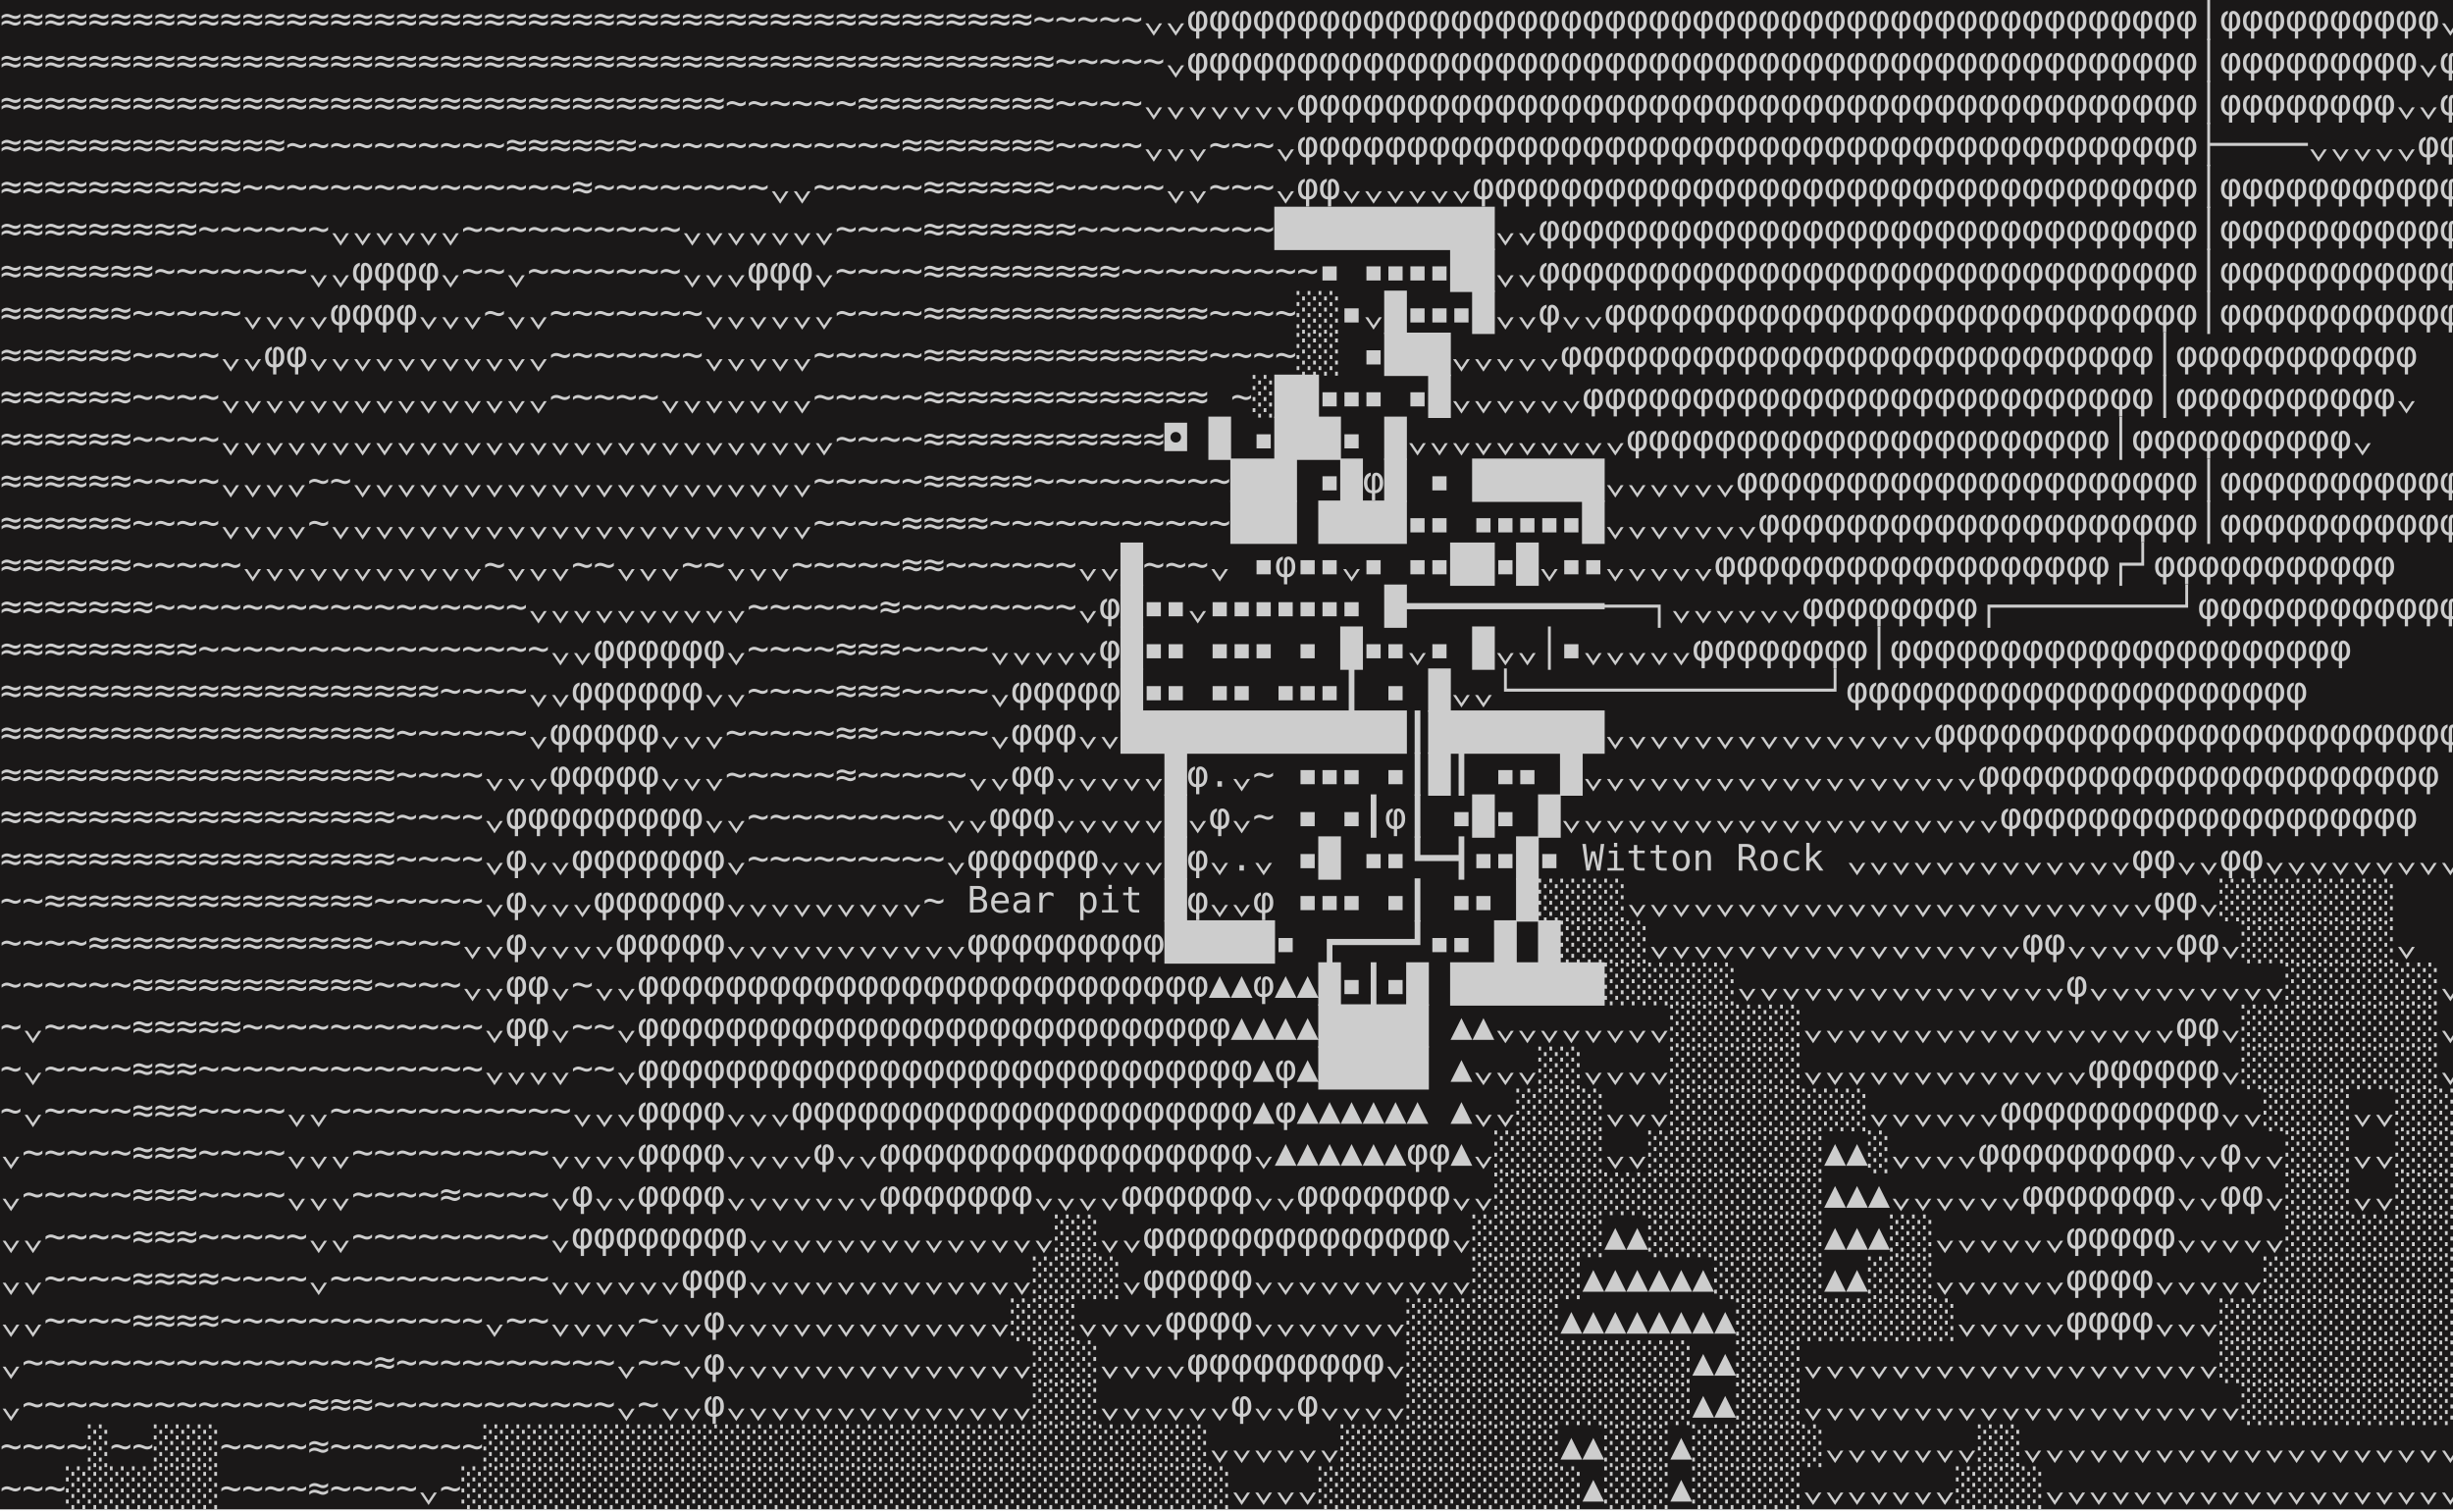
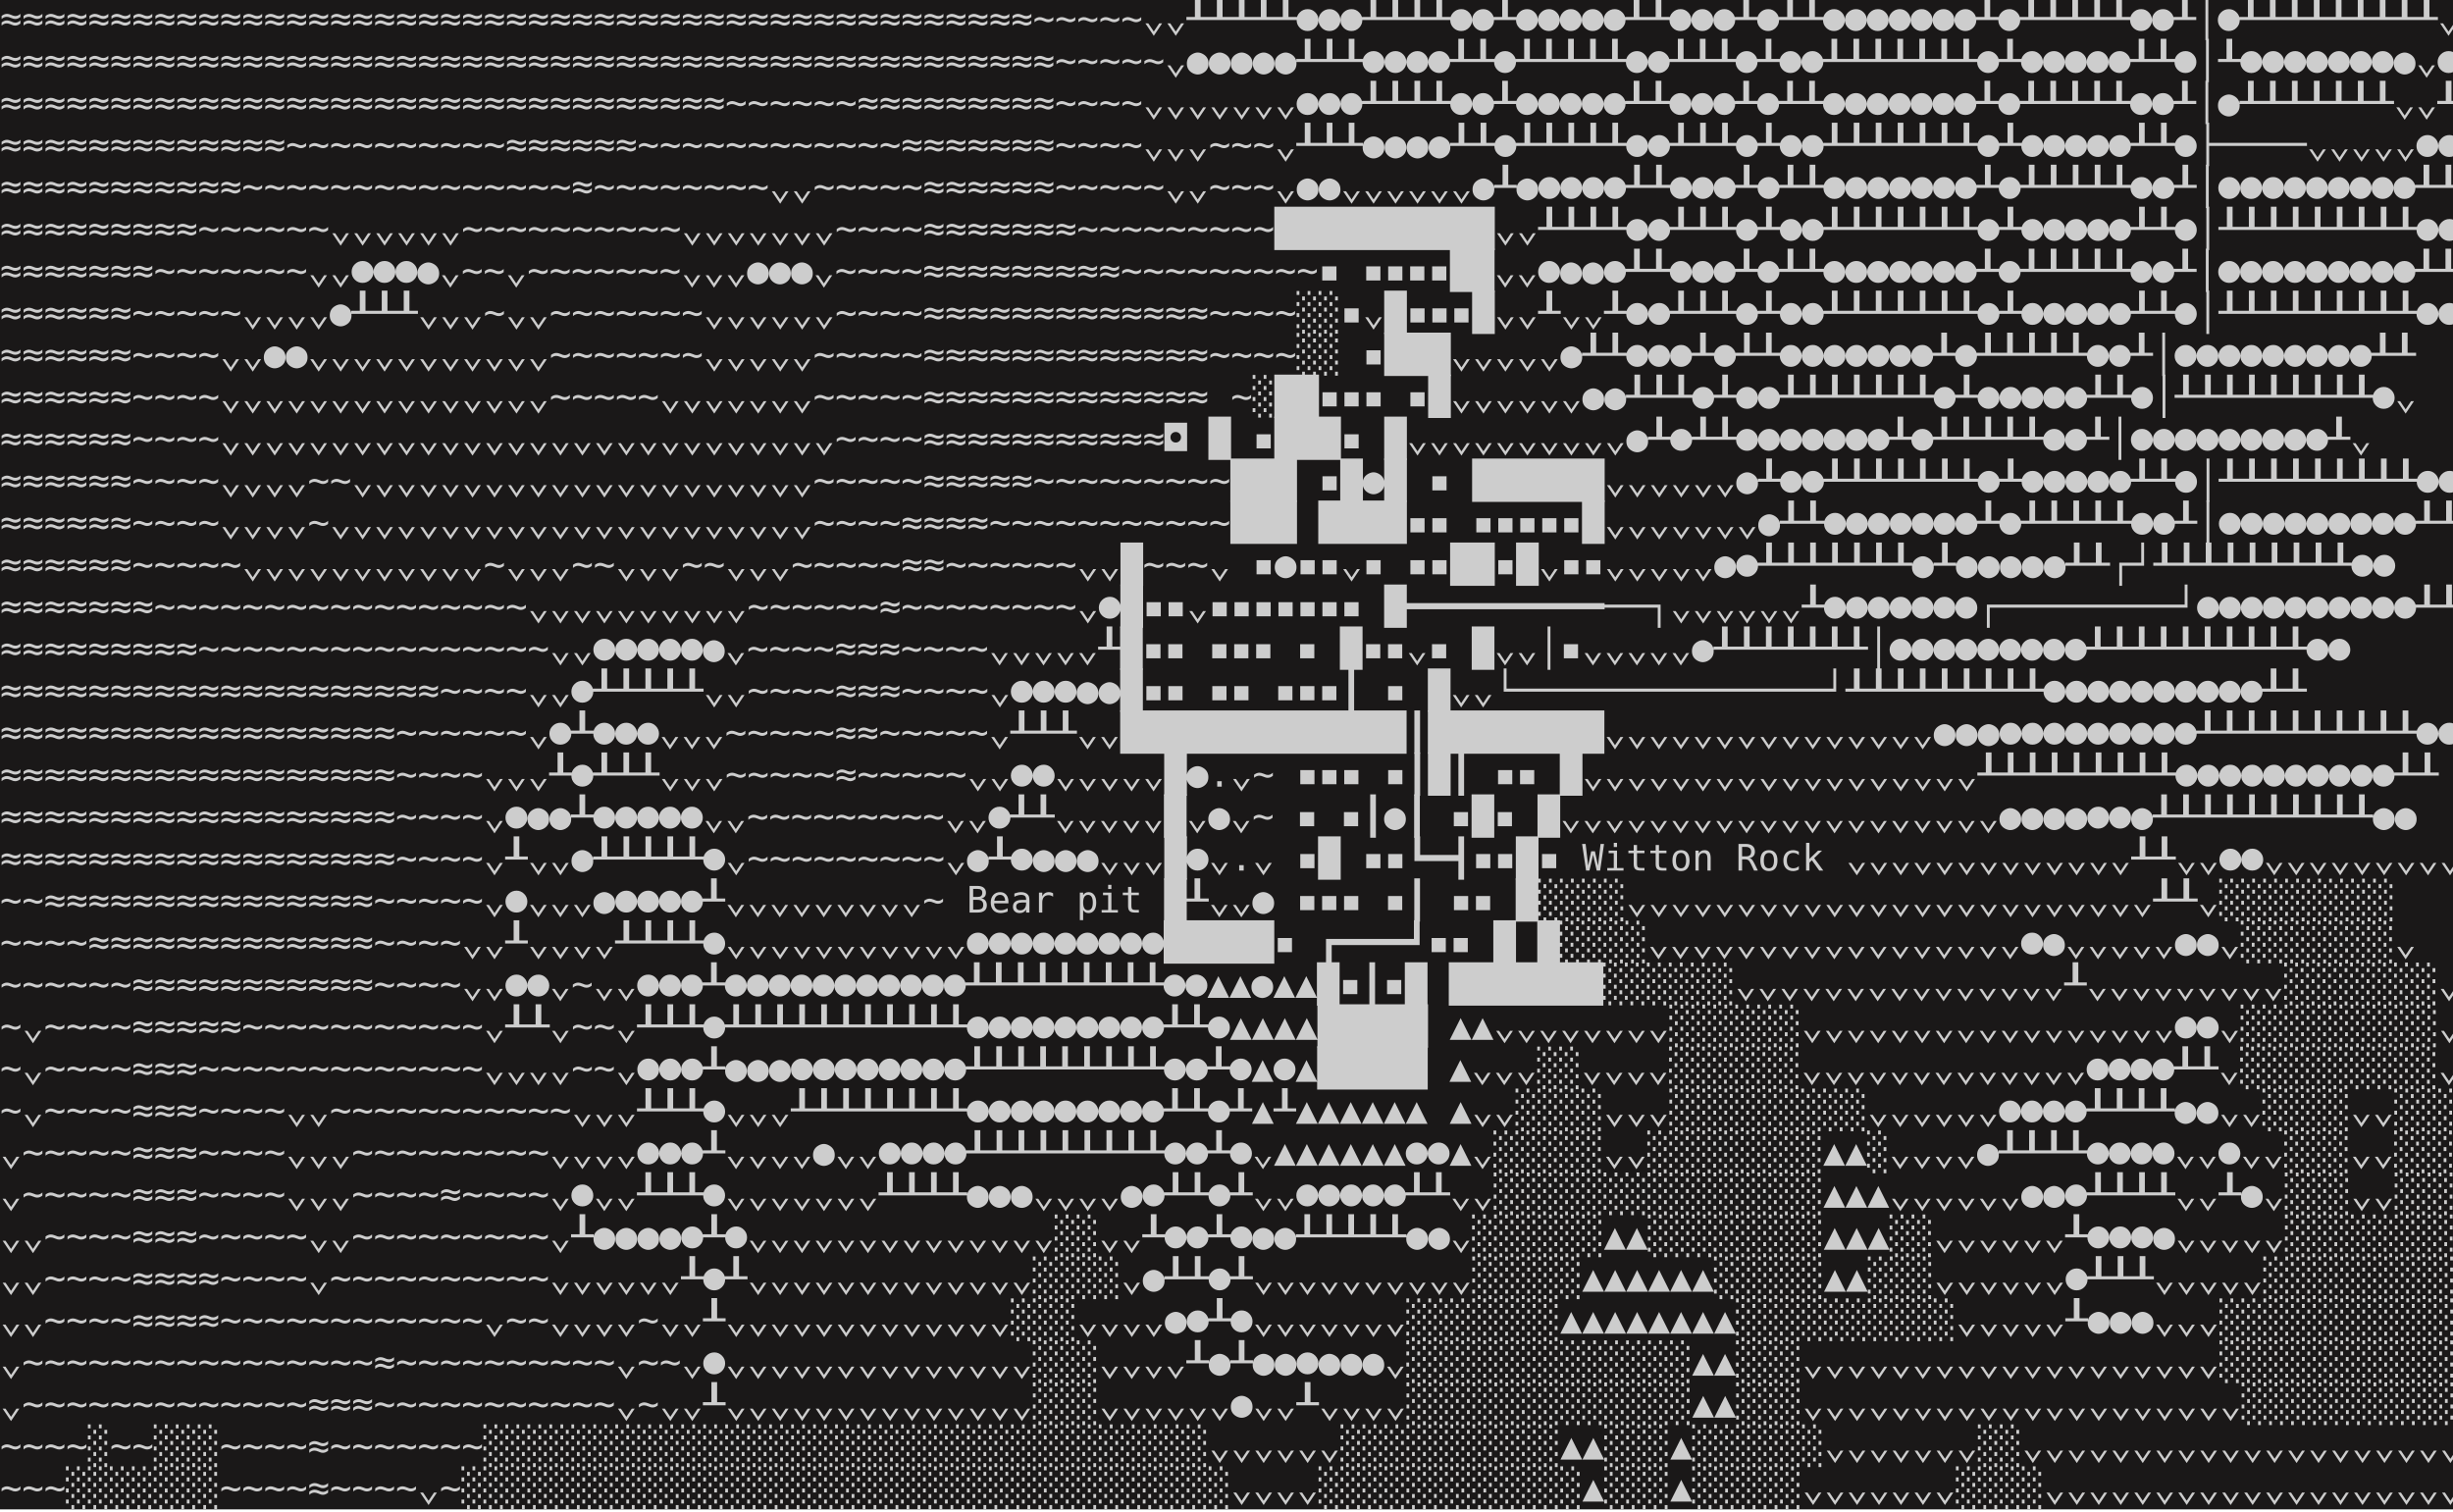
<svg xmlns="http://www.w3.org/2000/svg" version="1.1" width="672.0px" height="414.0px" viewBox="0 0 672.0 414.0" style="letter-spacing:0em;font-size:10px;font-family:'DejaVu Sans Mono';stroke:none">
  <text y="8.5" x="0.0" style="fill:#1a1818">████████████████████████████████████████████████████████████████████████████████████████████████████████████████</text>
  <text y="20.0" x="0.0" style="fill:#1a1818">████████████████████████████████████████████████████████████████████████████████████████████████████████████████</text>
  <text y="31.5" x="0.0" style="fill:#1a1818">████████████████████████████████████████████████████████████████████████████████████████████████████████████████</text>
  <text y="43.0" x="0.0" style="fill:#1a1818">████████████████████████████████████████████████████████████████████████████████████████████████████████████████</text>
  <text y="54.5" x="0.0" style="fill:#1a1818">████████████████████████████████████████████████████████████████████████████████████████████████████████████████</text>
  <text y="66.0" x="0.0" style="fill:#1a1818">████████████████████████████████████████████████████████████████████████████████████████████████████████████████</text>
  <text y="77.5" x="0.0" style="fill:#1a1818">████████████████████████████████████████████████████████████████████████████████████████████████████████████████</text>
  <text y="89.0" x="0.0" style="fill:#1a1818">████████████████████████████████████████████████████████████████████████████████████████████████████████████████</text>
  <text y="100.5" x="0.0" style="fill:#1a1818">████████████████████████████████████████████████████████████████████████████████████████████████████████████████</text>
  <text y="112.0" x="0.0" style="fill:#1a1818">████████████████████████████████████████████████████████████████████████████████████████████████████████████████</text>
  <text y="123.5" x="0.0" style="fill:#1a1818">████████████████████████████████████████████████████████████████████████████████████████████████████████████████</text>
  <text y="135.0" x="0.0" style="fill:#1a1818">████████████████████████████████████████████████████████████████████████████████████████████████████████████████</text>
  <text y="146.5" x="0.0" style="fill:#1a1818">████████████████████████████████████████████████████████████████████████████████████████████████████████████████</text>
  <text y="158.0" x="0.0" style="fill:#1a1818">████████████████████████████████████████████████████████████████████████████████████████████████████████████████</text>
  <text y="169.5" x="0.0" style="fill:#1a1818">████████████████████████████████████████████████████████████████████████████████████████████████████████████████</text>
  <text y="181.0" x="0.0" style="fill:#1a1818">████████████████████████████████████████████████████████████████████████████████████████████████████████████████</text>
  <text y="192.5" x="0.0" style="fill:#1a1818">████████████████████████████████████████████████████████████████████████████████████████████████████████████████</text>
  <text y="204.0" x="0.0" style="fill:#1a1818">████████████████████████████████████████████████████████████████████████████████████████████████████████████████</text>
  <text y="215.5" x="0.0" style="fill:#1a1818">████████████████████████████████████████████████████████████████████████████████████████████████████████████████</text>
  <text y="227.0" x="0.0" style="fill:#1a1818">████████████████████████████████████████████████████████████████████████████████████████████████████████████████</text>
  <text y="238.5" x="0.0" style="fill:#1a1818">████████████████████████████████████████████████████████████████████████████████████████████████████████████████</text>
  <text y="250.0" x="0.0" style="fill:#1a1818">████████████████████████████████████████████████████████████████████████████████████████████████████████████████</text>
  <text y="261.5" x="0.0" style="fill:#1a1818">████████████████████████████████████████████████████████████████████████████████████████████████████████████████</text>
  <text y="273.0" x="0.0" style="fill:#1a1818">████████████████████████████████████████████████████████████████████████████████████████████████████████████████</text>
  <text y="284.5" x="0.0" style="fill:#1a1818">████████████████████████████████████████████████████████████████████████████████████████████████████████████████</text>
  <text y="296.0" x="0.0" style="fill:#1a1818">████████████████████████████████████████████████████████████████████████████████████████████████████████████████</text>
  <text y="307.5" x="0.0" style="fill:#1a1818">████████████████████████████████████████████████████████████████████████████████████████████████████████████████</text>
  <text y="319.0" x="0.0" style="fill:#1a1818">████████████████████████████████████████████████████████████████████████████████████████████████████████████████</text>
  <text y="330.5" x="0.0" style="fill:#1a1818">████████████████████████████████████████████████████████████████████████████████████████████████████████████████</text>
  <text y="342.0" x="0.0" style="fill:#1a1818">████████████████████████████████████████████████████████████████████████████████████████████████████████████████</text>
  <text y="353.5" x="0.0" style="fill:#1a1818">████████████████████████████████████████████████████████████████████████████████████████████████████████████████</text>
  <text y="365.0" x="0.0" style="fill:#1a1818">████████████████████████████████████████████████████████████████████████████████████████████████████████████████</text>
  <text y="376.5" x="0.0" style="fill:#1a1818">████████████████████████████████████████████████████████████████████████████████████████████████████████████████</text>
  <text y="388.0" x="0.0" style="fill:#1a1818">████████████████████████████████████████████████████████████████████████████████████████████████████████████████</text>
  <text y="399.5" x="0.0" style="fill:#1a1818">████████████████████████████████████████████████████████████████████████████████████████████████████████████████</text>
  <text y="411.0" x="0.0" style="fill:#1a1818">████████████████████████████████████████████████████████████████████████████████████████████████████████████████</text>
-   <text y="8.5" x="0.0" style="fill:#cdcdcd">≈≈≈≈≈≈≈≈≈≈≈≈≈≈≈≈≈≈≈≈≈≈≈≈≈≈≈≈≈≈≈≈≈≈≈≈≈≈≈≈≈≈≈≈≈≈≈~~~~~⌄⌄φφφφφφφφφφφφφφφφφφφφφφφφφφφφφφφφφφφφφφφφφφφφφφ│φφφφφφφφφφ⌄</text>
-   <text y="20.0" x="0.0" style="fill:#cdcdcd">≈≈≈≈≈≈≈≈≈≈≈≈≈≈≈≈≈≈≈≈≈≈≈≈≈≈≈≈≈≈≈≈≈≈≈≈≈≈≈≈≈≈≈≈≈≈≈≈~~~~~⌄φφφφφφφφφφφφφφφφφφφφφφφφφφφφφφφφφφφφφφφφφφφφφφ│φφφφφφφφφ⌄φ</text>
-   <text y="31.5" x="0.0" style="fill:#cdcdcd">≈≈≈≈≈≈≈≈≈≈≈≈≈≈≈≈≈≈≈≈≈≈≈≈≈≈≈≈≈≈≈≈≈~~~~~~≈≈≈≈≈≈≈≈≈~~~~⌄⌄⌄⌄⌄⌄⌄φφφφφφφφφφφφφφφφφφφφφφφφφφφφφφφφφφφφφφφφφ│φφφφφφφφ⌄⌄φ</text>
-   <text y="43.0" x="0.0" style="fill:#cdcdcd">≈≈≈≈≈≈≈≈≈≈≈≈≈~~~~~~~~~~≈≈≈≈≈≈~~~~~~~~~~~~≈≈≈≈≈≈≈~~~~⌄⌄⌄~~~⌄φφφφφφφφφφφφφφφφφφφφφφφφφφφφφφφφφφφφφφφφφ├────⌄⌄⌄⌄⌄φφ</text>
-   <text y="54.5" x="0.0" style="fill:#cdcdcd">≈≈≈≈≈≈≈≈≈≈≈~~~~~~~~~~~~~~~≈~~~~~~~~⌄⌄~~~~~≈≈≈≈≈≈~~~~~⌄⌄~~~⌄φφ⌄⌄⌄⌄⌄⌄φφφφφφφφφφφφφφφφφφφφφφφφφφφφφφφφφ│φφφφφφφφφφφ</text>
-   <text y="66.0" x="0.0" style="fill:#cdcdcd">≈≈≈≈≈≈≈≈≈~~~~~~⌄⌄⌄⌄⌄⌄~~~~~~~~~~⌄⌄⌄⌄⌄⌄⌄~~~~≈≈≈≈≈≈≈~~~~~~~~~██████████⌄⌄φφφφφφφφφφφφφφφφφφφφφφφφφφφφφφ│φφφφφφφφφφφ</text>
-   <text y="77.5" x="0.0" style="fill:#cdcdcd">≈≈≈≈≈≈≈~~~~~~~⌄⌄φφφφ⌄~~⌄~~~~~~~⌄⌄⌄φφφ⌄~~~~≈≈≈≈≈≈≈≈≈~~~~~~~~~▪ ▪▪▪▪██⌄⌄φφφφφφφφφφφφφφφφφφφφφφφφφφφφφφ│φφφφφφφφφφφ</text>
-   <text y="89.0" x="0.0" style="fill:#cdcdcd">≈≈≈≈≈≈~~~~~⌄⌄⌄⌄φφφφ⌄⌄⌄~⌄⌄~~~~~~~⌄⌄⌄⌄⌄⌄~~~~≈≈≈≈≈≈≈≈≈≈≈≈≈~~~~░░▪⌄█▪▪▪█⌄⌄φ⌄⌄φφφφφφφφφφφφφφφφφφφφφφφφφφφ│φφφφφφφφφφφ</text>
-   <text y="100.5" x="0.0" style="fill:#cdcdcd">≈≈≈≈≈≈~~~~⌄⌄φφ⌄⌄⌄⌄⌄⌄⌄⌄⌄⌄⌄~~~~~~~⌄⌄⌄⌄⌄~~~~~≈≈≈≈≈≈≈≈≈≈≈≈≈~~~~░░   ▪███⌄⌄⌄⌄⌄φφφφφφφφφφφφφφφφφφφφφφφφφφφ│φφφφφφφφφφφ</text>
-   <text y="112.0" x="0.0" style="fill:#cdcdcd">≈≈≈≈≈≈~~~~⌄⌄⌄⌄⌄⌄⌄⌄⌄⌄⌄⌄⌄⌄⌄~~~~~⌄⌄⌄⌄⌄⌄⌄~~~~~≈≈≈≈≈≈≈≈≈≈≈≈≈   ~░██▪▪▪ ▪█⌄⌄⌄⌄⌄⌄φφφφφφφφφφφφφφφφφφφφφφφφφφ│φφφφφφφφφφ⌄</text>
-   <text y="123.5" x="0.0" style="fill:#cdcdcd">≈≈≈≈≈≈~~~~⌄⌄⌄⌄⌄⌄⌄⌄⌄⌄⌄⌄⌄⌄⌄⌄⌄⌄⌄⌄⌄⌄⌄⌄⌄⌄⌄⌄~~~~≈≈≈≈≈≈≈≈≈≈≈◘  █   ▪███▪  █⌄⌄⌄⌄⌄⌄⌄⌄⌄⌄φφφφφφφφφφφφφφφφφφφφφφ│φφφφφφφφφφ⌄</text>
-   <text y="135.0" x="0.0" style="fill:#cdcdcd">≈≈≈≈≈≈~~~~⌄⌄⌄⌄~~⌄⌄⌄⌄⌄⌄⌄⌄⌄⌄⌄⌄⌄⌄⌄⌄⌄⌄⌄⌄⌄~~~~~≈≈≈≈≈~~~~~~~~~███ ▪█φ█ ▪ ██████⌄⌄⌄⌄⌄⌄φφφφφφφφφφφφφφφφφφφφφ│φφφφφφφφφφφ</text>
-   <text y="146.5" x="0.0" style="fill:#cdcdcd">≈≈≈≈≈≈~~~~⌄⌄⌄⌄~⌄⌄⌄⌄⌄⌄⌄⌄⌄⌄⌄⌄⌄⌄⌄⌄⌄⌄⌄⌄⌄⌄~~~~≈≈≈≈~~~~~~~~~~~███ ████▪▪ ▪▪▪▪▪█⌄⌄⌄⌄⌄⌄⌄φφφφφφφφφφφφφφφφφφφφ│φφφφφφφφφφφ</text>
-   <text y="158.0" x="0.0" style="fill:#cdcdcd">≈≈≈≈≈≈~~~~~⌄⌄⌄⌄⌄⌄⌄⌄⌄⌄⌄~⌄⌄⌄~~⌄⌄⌄~~⌄⌄⌄~~~~~≈≈~~~~~~⌄⌄█~~~⌄    ▪φ▪▪⌄▪ ▪▪██▪█⌄▪▪⌄⌄⌄⌄⌄φφφφφφφφφφφφφφφφφφ┌┘φφφφφφφφφφφ</text>
-   <text y="169.5" x="0.0" style="fill:#cdcdcd">≈≈≈≈≈≈≈~~~~~~~~~~~~~~~~~⌄⌄⌄⌄⌄⌄⌄⌄⌄⌄~~~~~~≈~~~~~~~~⌄φ█▪▪⌄▪▪▪▪▪▪▪ █━━━━━━━━━──┐⌄⌄⌄⌄⌄⌄φφφφφφφφ┌────────┘φφφφφφφφφφφφ</text>
-   <text y="181.0" x="0.0" style="fill:#cdcdcd">≈≈≈≈≈≈≈≈≈~~~~~~~~~~~~~~~~⌄⌄φφφφφφ⌄~~~~≈≈≈~~~~⌄⌄⌄⌄⌄φ█▪▪ ▪▪▪ ▪  █▪▪⌄▪     █⌄⌄│▪⌄⌄⌄⌄⌄φφφφφφφφ│φφφφφφφφφφφφφφφφφφφφφ</text>
-   <text y="192.5" x="0.0" style="fill:#cdcdcd">≈≈≈≈≈≈≈≈≈≈≈≈≈≈≈≈≈≈≈≈~~~~⌄⌄φφφφφφ⌄⌄~~~~≈≈≈~~~~⌄φφφφφ█▪▪ ▪▪    ▪▪▪┃  ▪    █⌄⌄└──────────────┘φφφφφφφφφφφφφφφφφφφφφ</text>
-   <text y="204.0" x="0.0" style="fill:#cdcdcd">≈≈≈≈≈≈≈≈≈≈≈≈≈≈≈≈≈≈~~~~~~⌄φφφφφ⌄⌄⌄~~~~~≈≈~~~~~⌄φφφ⌄⌄█████████████┃████████⌄⌄⌄⌄⌄⌄⌄⌄⌄⌄⌄⌄⌄⌄⌄φφφφφφφφφφφφφφφφφφφφφφφφ</text>
-   <text y="215.5" x="0.0" style="fill:#cdcdcd">≈≈≈≈≈≈≈≈≈≈≈≈≈≈≈≈≈≈~~~~⌄⌄⌄φφφφφ⌄⌄⌄~~~~~≈~~~~~⌄⌄φφ⌄⌄⌄⌄⌄█φ.⌄~ ▪▪▪ ▪┃█┃  ▪▪ █⌄⌄⌄⌄⌄⌄⌄⌄⌄⌄⌄⌄⌄⌄⌄⌄⌄⌄φφφφφφφφφφφφφφφφφφφφφ</text>
-   <text y="227.0" x="0.0" style="fill:#cdcdcd">≈≈≈≈≈≈≈≈≈≈≈≈≈≈≈≈≈≈~~~~⌄φφφφφφφφφ⌄⌄~~~~~~~~~⌄⌄φφφ⌄⌄⌄⌄⌄█⌄φ⌄~ ▪   ▪┃φ┃ ▪█▪ █⌄⌄⌄⌄⌄⌄⌄⌄⌄⌄⌄⌄⌄⌄⌄⌄⌄⌄⌄⌄φφφφφφφφφφφφφφφφφφφ</text>
-   <text y="238.5" x="0.0" style="fill:#cdcdcd">≈≈≈≈≈≈≈≈≈≈≈≈≈≈≈≈≈≈~~~~⌄φ⌄⌄φφφφφφφ⌄~~~~~~~~~⌄φφφφφφ⌄⌄⌄█φ⌄.⌄ ▪█ ▪▪┗━┫▪▪█▪ Witton Rock ⌄⌄⌄⌄⌄⌄⌄⌄⌄⌄⌄⌄⌄φφ⌄⌄φφ⌄⌄⌄⌄⌄⌄⌄⌄⌄</text>
-   <text y="250.0" x="0.0" style="fill:#cdcdcd">~~≈≈≈≈≈≈≈≈≈≈≈≈≈≈≈~~~~~⌄φ⌄⌄⌄φφφφφφ⌄⌄⌄⌄⌄⌄⌄⌄⌄~ Bear pit █φ⌄⌄φ  ▪▪▪  ▪┃  ▪▪ █░░░░⌄⌄⌄⌄⌄⌄⌄⌄⌄⌄⌄⌄⌄⌄⌄⌄⌄⌄⌄⌄⌄⌄⌄⌄φφ⌄░░░░░░░░</text>
-   <text y="261.5" x="0.0" style="fill:#cdcdcd">~~~~≈≈≈≈≈≈≈≈≈≈≈≈≈~~~~⌄⌄φ⌄⌄⌄⌄φφφφφ⌄⌄⌄⌄⌄⌄⌄⌄⌄⌄⌄φφφφφφφφφ█████▪   ┏━━━┛▪▪ █ █░░░░⌄⌄⌄⌄⌄⌄⌄⌄⌄⌄⌄⌄⌄⌄⌄⌄⌄φφ⌄⌄⌄⌄⌄φφ⌄░░░░░░░⌄</text>
-   <text y="273.0" x="0.0" style="fill:#cdcdcd">~~~~~~≈≈≈≈≈≈≈≈≈≈≈~~~~⌄⌄φφ⌄~⌄⌄φφφφφφφφφφφφφφφφφφφφφφφφφφ▲▲φ▲▲█▪┃▪█ ███████░░░░░░⌄⌄⌄⌄⌄⌄⌄⌄⌄⌄⌄⌄⌄⌄⌄φ⌄⌄⌄⌄⌄⌄⌄⌄⌄░░░░░░░⌄</text>
-   <text y="284.5" x="0.0" style="fill:#cdcdcd">~⌄~~~~≈≈≈≈≈~~~~~~~~~~~⌄φφ⌄~~⌄φφφφφφφφφφφφφφφφφφφφφφφφφφφ▲▲▲▲█████ ▲▲⌄⌄⌄⌄⌄⌄⌄⌄░░░░░░⌄⌄⌄⌄⌄⌄⌄⌄⌄⌄⌄⌄⌄⌄⌄⌄⌄φφ⌄░░░░░░░░░⌄</text>
-   <text y="296.0" x="0.0" style="fill:#cdcdcd">~⌄~~~~≈≈≈~~~~~~~~~~~~~⌄⌄⌄⌄~~⌄φφφφφφφφφφφφφφφφφφφφφφφφφφφφ▲φ▲█████ ▲⌄⌄⌄░░⌄⌄⌄⌄░░░░░░⌄⌄⌄⌄⌄⌄⌄⌄⌄⌄⌄⌄⌄φφφφφφ⌄░░░░░░░░░⌄</text>
-   <text y="307.5" x="0.0" style="fill:#cdcdcd">~⌄~~~~≈≈≈~~~~⌄⌄~~~~~~~~~~~⌄⌄⌄φφφφ⌄⌄⌄φφφφφφφφφφφφφφφφφφφφφ▲φ▲▲▲▲▲▲ ▲⌄⌄░░░░⌄⌄⌄░░░░░░░░░⌄⌄⌄⌄⌄⌄φφφφφφφφφφ⌄⌄░░░░⌄⌄░░░</text>
-   <text y="319.0" x="0.0" style="fill:#cdcdcd">⌄~~~~~≈≈≈~~~~⌄⌄⌄~~~~~~~~~⌄⌄⌄⌄φφφφ⌄⌄⌄⌄φ⌄⌄φφφφφφφφφφφφφφφφφ⌄▲▲▲▲▲▲φφ▲⌄░░░░░⌄⌄░░░░░░░░▲▲░⌄⌄⌄⌄φφφφφφφφφ⌄⌄φ⌄⌄░░░⌄⌄░░░</text>
-   <text y="330.5" x="0.0" style="fill:#cdcdcd">⌄~~~~~≈≈≈~~~~⌄⌄⌄~~~~≈~~~~⌄φ⌄⌄φφφφ⌄⌄⌄⌄⌄⌄⌄φφφφφφφ⌄⌄⌄⌄φφφφφφ⌄⌄φφφφφφφ⌄⌄░░░░░░░░░░░░░░░▲▲▲⌄⌄⌄⌄⌄⌄φφφφφφφ⌄⌄φφ⌄░░░⌄⌄░░░</text>
-   <text y="342.0" x="0.0" style="fill:#cdcdcd">⌄⌄~~~~≈≈≈~~~~~⌄⌄~~~~~~~~~⌄φφφφφφφφ⌄⌄⌄⌄⌄⌄⌄⌄⌄⌄⌄⌄⌄⌄░░⌄⌄φφφφφφφφφφφφφφ⌄░░░░░░▲▲░░░░░░░░▲▲▲░░⌄⌄⌄⌄⌄⌄φφφφφ⌄⌄⌄⌄⌄░░░░░░░░</text>
-   <text y="353.5" x="0.0" style="fill:#cdcdcd">⌄⌄~~~~≈≈≈≈~~~~⌄~~~~~~~~~~⌄⌄⌄⌄⌄⌄φφφ⌄⌄⌄⌄⌄⌄⌄⌄⌄⌄⌄⌄⌄░░░░⌄φφφφφ⌄⌄⌄⌄⌄⌄⌄⌄⌄⌄░░░░░▲▲▲▲▲▲░░░░░▲▲░░░⌄⌄⌄⌄⌄⌄φφφφ⌄⌄⌄⌄⌄░░░░░░░░░</text>
-   <text y="365.0" x="0.0" style="fill:#cdcdcd">⌄⌄~~~~≈≈≈≈~~~~~~~~~~~~⌄~~⌄⌄⌄⌄~⌄⌄φ⌄⌄⌄⌄⌄⌄⌄⌄⌄⌄⌄⌄⌄░░░⌄⌄⌄⌄φφφφ⌄⌄⌄⌄⌄⌄⌄░░░░░░░▲▲▲▲▲▲▲▲░░░░░░░░░░⌄⌄⌄⌄⌄φφφφ⌄⌄⌄░░░░░░░░░░░</text>
-   <text y="376.5" x="0.0" style="fill:#cdcdcd">⌄~~~~~~~~~~~~~~~~≈~~~~~~~~~~⌄~~⌄φ⌄⌄⌄⌄⌄⌄⌄⌄⌄⌄⌄⌄⌄⌄░░░⌄⌄⌄⌄φφφφφφφφφ⌄░░░░░░░░░░░░░▲▲░░░⌄⌄⌄⌄⌄⌄⌄⌄⌄⌄⌄⌄⌄⌄⌄⌄⌄⌄⌄░░░░░░░░░░░</text>
-   <text y="388.0" x="0.0" style="fill:#cdcdcd">⌄~~~~~~~~~~~~~≈≈≈~~~~~~~~~~~⌄~⌄⌄φ⌄⌄⌄⌄⌄⌄⌄⌄⌄⌄⌄⌄⌄⌄░░░⌄⌄⌄⌄⌄⌄φ⌄⌄φ⌄⌄⌄⌄░░░░░░░░░░░░░▲▲░░░⌄⌄⌄⌄⌄⌄⌄⌄⌄⌄⌄⌄⌄⌄⌄⌄⌄⌄⌄⌄░░░░░░░░░░</text>
+   <text y="8.5" x="0.0" style="fill:#cdcdcd">≈≈≈≈≈≈≈≈≈≈≈≈≈≈≈≈≈≈≈≈≈≈≈≈≈≈≈≈≈≈≈≈≈≈≈≈≈≈≈≈≈≈≈≈≈≈≈~~~~~⌄⌄┸┸┸┸┸⬤⬤⬤┸┸┸┸⬤⬤┸⬤⬤⬤⬤⬤┸┸⬤⬤⬤┸⬤┸┸⬤⬤⬤⬤⬤⬤⬤┸⬤┸┸┸┸┸⬤⬤┸│⬤┸┸┸┸┸┸┸┸┸⌄</text>
+   <text y="20.0" x="0.0" style="fill:#cdcdcd">≈≈≈≈≈≈≈≈≈≈≈≈≈≈≈≈≈≈≈≈≈≈≈≈≈≈≈≈≈≈≈≈≈≈≈≈≈≈≈≈≈≈≈≈≈≈≈≈~~~~~⌄●●●●●┸┸┸⬤⬤⬤⬤┸┸⬤┸┸┸┸┸⬤⬤┸┸┸⬤┸⬤⬤┸┸┸┸┸┸┸⬤┸⬤⬤⬤⬤⬤┸┸⬤│┸⬤⬤⬤⬤⬤⬤⬤●⌄⬤</text>
+   <text y="31.5" x="0.0" style="fill:#cdcdcd">≈≈≈≈≈≈≈≈≈≈≈≈≈≈≈≈≈≈≈≈≈≈≈≈≈≈≈≈≈≈≈≈≈~~~~~~≈≈≈≈≈≈≈≈≈~~~~⌄⌄⌄⌄⌄⌄⌄⬤⬤⬤┸┸┸┸⬤⬤┸⬤⬤⬤⬤⬤┸┸⬤⬤⬤┸⬤┸┸⬤⬤⬤⬤⬤⬤⬤┸⬤┸┸┸┸┸⬤⬤┸│●┸┸┸┸┸┸┸⌄⌄┸</text>
+   <text y="43.0" x="0.0" style="fill:#cdcdcd">≈≈≈≈≈≈≈≈≈≈≈≈≈~~~~~~~~~~≈≈≈≈≈≈~~~~~~~~~~~~≈≈≈≈≈≈≈~~~~⌄⌄⌄~~~⌄┸┸┸●●●●┸┸⬤┸┸┸┸┸⬤⬤┸┸┸⬤┸⬤⬤┸┸┸┸┸┸┸⬤┸⬤⬤⬤⬤⬤┸┸⬤├────⌄⌄⌄⌄⌄⬤⬤</text>
+   <text y="54.5" x="0.0" style="fill:#cdcdcd">≈≈≈≈≈≈≈≈≈≈≈~~~~~~~~~~~~~~~≈~~~~~~~~⌄⌄~~~~~≈≈≈≈≈≈~~~~~⌄⌄~~~⌄●●⌄⌄⌄⌄⌄⌄●┸●⬤⬤⬤⬤┸┸⬤⬤⬤┸⬤┸┸⬤⬤⬤⬤⬤⬤⬤┸⬤┸┸┸┸┸⬤⬤┸│⬤⬤⬤⬤⬤⬤⬤⬤⬤┸┸</text>
+   <text y="66.0" x="0.0" style="fill:#cdcdcd">≈≈≈≈≈≈≈≈≈~~~~~~⌄⌄⌄⌄⌄⌄~~~~~~~~~~⌄⌄⌄⌄⌄⌄⌄~~~~≈≈≈≈≈≈≈~~~~~~~~~██████████⌄⌄┸┸┸┸⬤⬤┸┸┸⬤┸⬤⬤┸┸┸┸┸┸┸⬤┸⬤⬤⬤⬤⬤┸┸⬤│┸┸┸┸┸┸┸┸┸⬤⬤</text>
+   <text y="77.5" x="0.0" style="fill:#cdcdcd">≈≈≈≈≈≈≈~~~~~~~⌄⌄⬤⬤⬤●⌄~~⌄~~~~~~~⌄⌄⌄●●●⌄~~~~≈≈≈≈≈≈≈≈≈~~~~~~~~~▪ ▪▪▪▪██⌄⌄⬤●●⬤┸┸⬤⬤⬤┸⬤┸┸⬤⬤⬤⬤⬤⬤⬤┸⬤┸┸┸┸┸⬤⬤┸│⬤⬤⬤⬤⬤⬤⬤⬤⬤┸┸</text>
+   <text y="89.0" x="0.0" style="fill:#cdcdcd">≈≈≈≈≈≈~~~~~⌄⌄⌄⌄●┸┸┸⌄⌄⌄~⌄⌄~~~~~~~⌄⌄⌄⌄⌄⌄~~~~≈≈≈≈≈≈≈≈≈≈≈≈≈~~~~░░▪⌄█▪▪▪█⌄⌄┸⌄⌄┸⬤⬤┸┸┸⬤┸⬤⬤┸┸┸┸┸┸┸⬤┸⬤⬤⬤⬤⬤┸┸⬤│┸┸┸┸┸┸┸┸┸⬤⬤</text>
+   <text y="100.5" x="0.0" style="fill:#cdcdcd">≈≈≈≈≈≈~~~~⌄⌄●●⌄⌄⌄⌄⌄⌄⌄⌄⌄⌄⌄~~~~~~~⌄⌄⌄⌄⌄~~~~~≈≈≈≈≈≈≈≈≈≈≈≈≈~~~~░░   ▪███⌄⌄⌄⌄⌄●┸┸⬤⬤⬤┸⬤┸┸⬤⬤⬤⬤⬤⬤⬤┸⬤┸┸┸┸┸⬤⬤┸│⬤⬤⬤⬤⬤⬤⬤⬤⬤┸┸</text>
+   <text y="112.0" x="0.0" style="fill:#cdcdcd">≈≈≈≈≈≈~~~~⌄⌄⌄⌄⌄⌄⌄⌄⌄⌄⌄⌄⌄⌄⌄~~~~~⌄⌄⌄⌄⌄⌄⌄~~~~~≈≈≈≈≈≈≈≈≈≈≈≈≈   ~░██▪▪▪ ▪█⌄⌄⌄⌄⌄⌄●●┸┸┸⬤┸⬤⬤┸┸┸┸┸┸┸⬤┸⬤⬤⬤⬤⬤┸┸⬤│┸┸┸┸┸┸┸┸┸⬤⌄</text>
+   <text y="123.5" x="0.0" style="fill:#cdcdcd">≈≈≈≈≈≈~~~~⌄⌄⌄⌄⌄⌄⌄⌄⌄⌄⌄⌄⌄⌄⌄⌄⌄⌄⌄⌄⌄⌄⌄⌄⌄⌄⌄⌄~~~~≈≈≈≈≈≈≈≈≈≈≈◘  █   ▪███▪  █⌄⌄⌄⌄⌄⌄⌄⌄⌄⌄●┸⬤┸┸⬤⬤⬤⬤⬤⬤⬤┸⬤┸┸┸┸┸⬤⬤┸│⬤⬤⬤⬤⬤⬤⬤⬤⬤┸⌄</text>
+   <text y="135.0" x="0.0" style="fill:#cdcdcd">≈≈≈≈≈≈~~~~⌄⌄⌄⌄~~⌄⌄⌄⌄⌄⌄⌄⌄⌄⌄⌄⌄⌄⌄⌄⌄⌄⌄⌄⌄⌄~~~~~≈≈≈≈≈~~~~~~~~~███ ▪█●█ ▪ ██████⌄⌄⌄⌄⌄⌄●┸⬤⬤┸┸┸┸┸┸┸⬤┸⬤⬤⬤⬤⬤┸┸⬤│┸┸┸┸┸┸┸┸┸⬤⬤</text>
+   <text y="146.5" x="0.0" style="fill:#cdcdcd">≈≈≈≈≈≈~~~~⌄⌄⌄⌄~⌄⌄⌄⌄⌄⌄⌄⌄⌄⌄⌄⌄⌄⌄⌄⌄⌄⌄⌄⌄⌄⌄~~~~≈≈≈≈~~~~~~~~~~~███ ████▪▪ ▪▪▪▪▪█⌄⌄⌄⌄⌄⌄⌄●┸┸⬤⬤⬤⬤⬤⬤⬤┸⬤┸┸┸┸┸⬤⬤┸│⬤⬤⬤⬤⬤⬤⬤⬤⬤┸┸</text>
+   <text y="158.0" x="0.0" style="fill:#cdcdcd">≈≈≈≈≈≈~~~~~⌄⌄⌄⌄⌄⌄⌄⌄⌄⌄⌄~⌄⌄⌄~~⌄⌄⌄~~⌄⌄⌄~~~~~≈≈~~~~~~⌄⌄█~~~⌄    ▪●▪▪⌄▪ ▪▪██▪█⌄▪▪⌄⌄⌄⌄⌄●⬤┸┸┸┸┸┸┸●┸●●●●●┸┸┌┘┸┸┸┸┸┸┸┸┸⬤⬤</text>
+   <text y="169.5" x="0.0" style="fill:#cdcdcd">≈≈≈≈≈≈≈~~~~~~~~~~~~~~~~~⌄⌄⌄⌄⌄⌄⌄⌄⌄⌄~~~~~~≈~~~~~~~~⌄⬤█▪▪⌄▪▪▪▪▪▪▪ █━━━━━━━━━──┐⌄⌄⌄⌄⌄⌄┸⬤⬤⬤⬤⬤⬤⬤┌────────┘⬤⬤⬤⬤⬤⬤⬤⬤⬤⬤┸┸</text>
+   <text y="181.0" x="0.0" style="fill:#cdcdcd">≈≈≈≈≈≈≈≈≈~~~~~~~~~~~~~~~~⌄⌄⬤⬤⬤⬤⬤●⌄~~~~≈≈≈~~~~⌄⌄⌄⌄⌄┸█▪▪ ▪▪▪ ▪  █▪▪⌄▪     █⌄⌄│▪⌄⌄⌄⌄⌄●┸┸┸┸┸┸┸│⬤⬤⬤⬤⬤⬤⬤⬤⬤┸┸┸┸┸┸┸┸┸┸⬤⬤</text>
+   <text y="192.5" x="0.0" style="fill:#cdcdcd">≈≈≈≈≈≈≈≈≈≈≈≈≈≈≈≈≈≈≈≈~~~~⌄⌄⬤┸┸┸┸┸⌄⌄~~~~≈≈≈~~~~⌄⬤⬤⬤●●█▪▪ ▪▪    ▪▪▪┃  ▪    █⌄⌄└──────────────┘┸┸┸┸┸┸┸┸┸⬤⬤⬤⬤⬤⬤⬤⬤⬤⬤┸┸</text>
+   <text y="204.0" x="0.0" style="fill:#cdcdcd">≈≈≈≈≈≈≈≈≈≈≈≈≈≈≈≈≈≈~~~~~~⌄⬤┸⬤⬤⬤⌄⌄⌄~~~~~≈≈~~~~~⌄┸┸┸⌄⌄█████████████┃████████⌄⌄⌄⌄⌄⌄⌄⌄⌄⌄⌄⌄⌄⌄⌄●●●⬤⬤⬤⬤⬤⬤⬤⬤⬤┸┸┸┸┸┸┸┸┸┸⬤⬤</text>
+   <text y="215.5" x="0.0" style="fill:#cdcdcd">≈≈≈≈≈≈≈≈≈≈≈≈≈≈≈≈≈≈~~~~⌄⌄⌄┸⬤┸┸┸⌄⌄⌄~~~~~≈~~~~~⌄⌄⬤⬤⌄⌄⌄⌄⌄█●.⌄~ ▪▪▪ ▪┃█┃  ▪▪ █⌄⌄⌄⌄⌄⌄⌄⌄⌄⌄⌄⌄⌄⌄⌄⌄⌄⌄┸┸┸┸┸┸┸┸┸⬤⬤⬤⬤⬤⬤⬤⬤⬤⬤┸┸</text>
+   <text y="227.0" x="0.0" style="fill:#cdcdcd">≈≈≈≈≈≈≈≈≈≈≈≈≈≈≈≈≈≈~~~~⌄⬤●●┸⬤⬤⬤⬤⬤⌄⌄~~~~~~~~~⌄⌄⬤┸┸⌄⌄⌄⌄⌄█⌄●⌄~ ▪   ▪┃●┃ ▪█▪ █⌄⌄⌄⌄⌄⌄⌄⌄⌄⌄⌄⌄⌄⌄⌄⌄⌄⌄⌄⌄●●●●⬤⬤●┸┸┸┸┸┸┸┸┸┸●●</text>
+   <text y="238.5" x="0.0" style="fill:#cdcdcd">≈≈≈≈≈≈≈≈≈≈≈≈≈≈≈≈≈≈~~~~⌄┸⌄⌄●┸┸┸┸┸⬤⌄~~~~~~~~~⌄●┸⬤●●●⌄⌄⌄█⬤⌄.⌄ ▪█ ▪▪┗━┫▪▪█▪ Witton Rock ⌄⌄⌄⌄⌄⌄⌄⌄⌄⌄⌄⌄⌄┸┸⌄⌄⬤⬤⌄⌄⌄⌄⌄⌄⌄⌄⌄</text>
+   <text y="250.0" x="0.0" style="fill:#cdcdcd">~~≈≈≈≈≈≈≈≈≈≈≈≈≈≈≈~~~~~⌄⬤⌄⌄⌄●⬤⬤⬤⬤┸⌄⌄⌄⌄⌄⌄⌄⌄⌄~ Bear pit █┸⌄⌄●  ▪▪▪  ▪┃  ▪▪ █░░░░⌄⌄⌄⌄⌄⌄⌄⌄⌄⌄⌄⌄⌄⌄⌄⌄⌄⌄⌄⌄⌄⌄⌄⌄┸┸⌄░░░░░░░░</text>
+   <text y="261.5" x="0.0" style="fill:#cdcdcd">~~~~≈≈≈≈≈≈≈≈≈≈≈≈≈~~~~⌄⌄┸⌄⌄⌄⌄┸┸┸┸⬤⌄⌄⌄⌄⌄⌄⌄⌄⌄⌄⌄⬤⬤⬤⬤⬤⬤⬤⬤⬤█████▪   ┏━━━┛▪▪ █ █░░░░⌄⌄⌄⌄⌄⌄⌄⌄⌄⌄⌄⌄⌄⌄⌄⌄⌄⬤●⌄⌄⌄⌄⌄●●⌄░░░░░░░⌄</text>
+   <text y="273.0" x="0.0" style="fill:#cdcdcd">~~~~~~≈≈≈≈≈≈≈≈≈≈≈~~~~⌄⌄⬤⬤⌄~⌄⌄⬤⬤⬤┸⬤⬤⬤⬤⬤⬤⬤⬤⬤⬤⬤┸┸┸┸┸┸┸┸┸⬤⬤▲▲●▲▲█▪┃▪█ ███████░░░░░░⌄⌄⌄⌄⌄⌄⌄⌄⌄⌄⌄⌄⌄⌄⌄┸⌄⌄⌄⌄⌄⌄⌄⌄⌄░░░░░░░⌄</text>
+   <text y="284.5" x="0.0" style="fill:#cdcdcd">~⌄~~~~≈≈≈≈≈~~~~~~~~~~~⌄┸┸⌄~~⌄┸┸┸⬤┸┸┸┸┸┸┸┸┸┸┸⬤⬤⬤⬤⬤⬤⬤⬤⬤┸┸⬤▲▲▲▲█████ ▲▲⌄⌄⌄⌄⌄⌄⌄⌄░░░░░░⌄⌄⌄⌄⌄⌄⌄⌄⌄⌄⌄⌄⌄⌄⌄⌄⌄⬤⬤⌄░░░░░░░░░⌄</text>
+   <text y="296.0" x="0.0" style="fill:#cdcdcd">~⌄~~~~≈≈≈~~~~~~~~~~~~~⌄⌄⌄⌄~~⌄⬤⬤⬤┸●●●⬤⬤⬤⬤⬤⬤⬤⬤┸┸┸┸┸┸┸┸┸⬤⬤┸⬤▲⬤▲█████ ▲⌄⌄⌄░░⌄⌄⌄⌄░░░░░░⌄⌄⌄⌄⌄⌄⌄⌄⌄⌄⌄⌄⌄⬤⬤⬤⬤┸┸⌄░░░░░░░░░⌄</text>
+   <text y="307.5" x="0.0" style="fill:#cdcdcd">~⌄~~~~≈≈≈~~~~⌄⌄~~~~~~~~~~~⌄⌄⌄┸┸┸⬤⌄⌄⌄┸┸┸┸┸┸┸┸⬤⬤⬤⬤⬤⬤⬤⬤⬤┸┸⬤┸▲┸▲▲▲▲▲▲ ▲⌄⌄░░░░⌄⌄⌄░░░░░░░░░⌄⌄⌄⌄⌄⌄⬤⬤⬤⬤┸┸┸┸●●⌄⌄░░░░⌄⌄░░░</text>
+   <text y="319.0" x="0.0" style="fill:#cdcdcd">⌄~~~~~≈≈≈~~~~⌄⌄⌄~~~~~~~~~⌄⌄⌄⌄⬤⬤⬤┸⌄⌄⌄⌄●⌄⌄⬤⬤⬤⬤┸┸┸┸┸┸┸┸┸⬤⬤┸⬤⌄▲▲▲▲▲▲⬤⬤▲⌄░░░░░⌄⌄░░░░░░░░▲▲░⌄⌄⌄⌄●┸┸┸┸⬤⬤⬤⬤⌄⌄⬤⌄⌄░░░⌄⌄░░░</text>
+   <text y="330.5" x="0.0" style="fill:#cdcdcd">⌄~~~~~≈≈≈~~~~⌄⌄⌄~~~~≈~~~~⌄⬤⌄⌄┸┸┸⬤⌄⌄⌄⌄⌄⌄⌄┸┸┸┸●●●⌄⌄⌄⌄●⬤┸┸⬤┸⌄⌄⬤⬤⬤⬤⬤┸┸⌄⌄░░░░░░░░░░░░░░░▲▲▲⌄⌄⌄⌄⌄⌄●●⬤┸┸┸┸⌄⌄┸●⌄░░░⌄⌄░░░</text>
+   <text y="342.0" x="0.0" style="fill:#cdcdcd">⌄⌄~~~~≈≈≈~~~~~⌄⌄~~~~~~~~~⌄┸●●●●⬤┸⬤⌄⌄⌄⌄⌄⌄⌄⌄⌄⌄⌄⌄⌄⌄░░⌄⌄┸⬤⬤┸⬤●●┸┸┸┸┸●●⌄░░░░░░▲▲░░░░░░░░▲▲▲░░⌄⌄⌄⌄⌄⌄┸⬤⬤⬤●⌄⌄⌄⌄⌄░░░░░░░░</text>
+   <text y="353.5" x="0.0" style="fill:#cdcdcd">⌄⌄~~~~≈≈≈≈~~~~⌄~~~~~~~~~~⌄⌄⌄⌄⌄⌄┸⬤┸⌄⌄⌄⌄⌄⌄⌄⌄⌄⌄⌄⌄⌄░░░░⌄●┸┸⬤┸⌄⌄⌄⌄⌄⌄⌄⌄⌄⌄░░░░░▲▲▲▲▲▲░░░░░▲▲░░░⌄⌄⌄⌄⌄⌄⬤┸┸┸⌄⌄⌄⌄⌄░░░░░░░░░</text>
+   <text y="365.0" x="0.0" style="fill:#cdcdcd">⌄⌄~~~~≈≈≈≈~~~~~~~~~~~~⌄~~⌄⌄⌄⌄~⌄⌄┸⌄⌄⌄⌄⌄⌄⌄⌄⌄⌄⌄⌄⌄░░░⌄⌄⌄⌄●⬤┸⬤⌄⌄⌄⌄⌄⌄⌄░░░░░░░▲▲▲▲▲▲▲▲░░░░░░░░░░⌄⌄⌄⌄⌄┸●●●⌄⌄⌄░░░░░░░░░░░</text>
+   <text y="376.5" x="0.0" style="fill:#cdcdcd">⌄~~~~~~~~~~~~~~~~≈~~~~~~~~~~⌄~~⌄⬤⌄⌄⌄⌄⌄⌄⌄⌄⌄⌄⌄⌄⌄⌄░░░⌄⌄⌄⌄┸●┸●●⬤●●●⌄░░░░░░░░░░░░░▲▲░░░⌄⌄⌄⌄⌄⌄⌄⌄⌄⌄⌄⌄⌄⌄⌄⌄⌄⌄⌄░░░░░░░░░░░</text>
+   <text y="388.0" x="0.0" style="fill:#cdcdcd">⌄~~~~~~~~~~~~~≈≈≈~~~~~~~~~~~⌄~⌄⌄┸⌄⌄⌄⌄⌄⌄⌄⌄⌄⌄⌄⌄⌄⌄░░░⌄⌄⌄⌄⌄⌄●⌄⌄┸⌄⌄⌄⌄░░░░░░░░░░░░░▲▲░░░⌄⌄⌄⌄⌄⌄⌄⌄⌄⌄⌄⌄⌄⌄⌄⌄⌄⌄⌄⌄░░░░░░░░░░</text>
  <text y="399.5" x="0.0" style="fill:#cdcdcd">~~~~░~~░░░~~~~≈~~~~~~~░░░░░░░░░░░░░░░░░░░░░░░░░░░░░░░░░⌄⌄⌄⌄⌄⌄░░░░░░░░░░▲▲░░░▲░░░░░░⌄⌄⌄⌄⌄⌄⌄░░⌄⌄⌄⌄⌄⌄⌄⌄⌄⌄⌄⌄⌄⌄⌄⌄⌄⌄⌄⌄</text>
  <text y="411.0" x="0.0" style="fill:#cdcdcd">~~~░░░░░░░~~~~≈~~~~⌄~░░░░░░░░░░░░░░░░░░░░░░░░░░░░░░░░░░░⌄⌄⌄⌄░░░░░░░░░░░░▲░░░▲░░░░░⌄⌄⌄⌄⌄⌄⌄░░░░⌄⌄⌄⌄⌄⌄⌄⌄⌄⌄⌄⌄⌄⌄⌄⌄⌄⌄⌄</text>
</svg>
